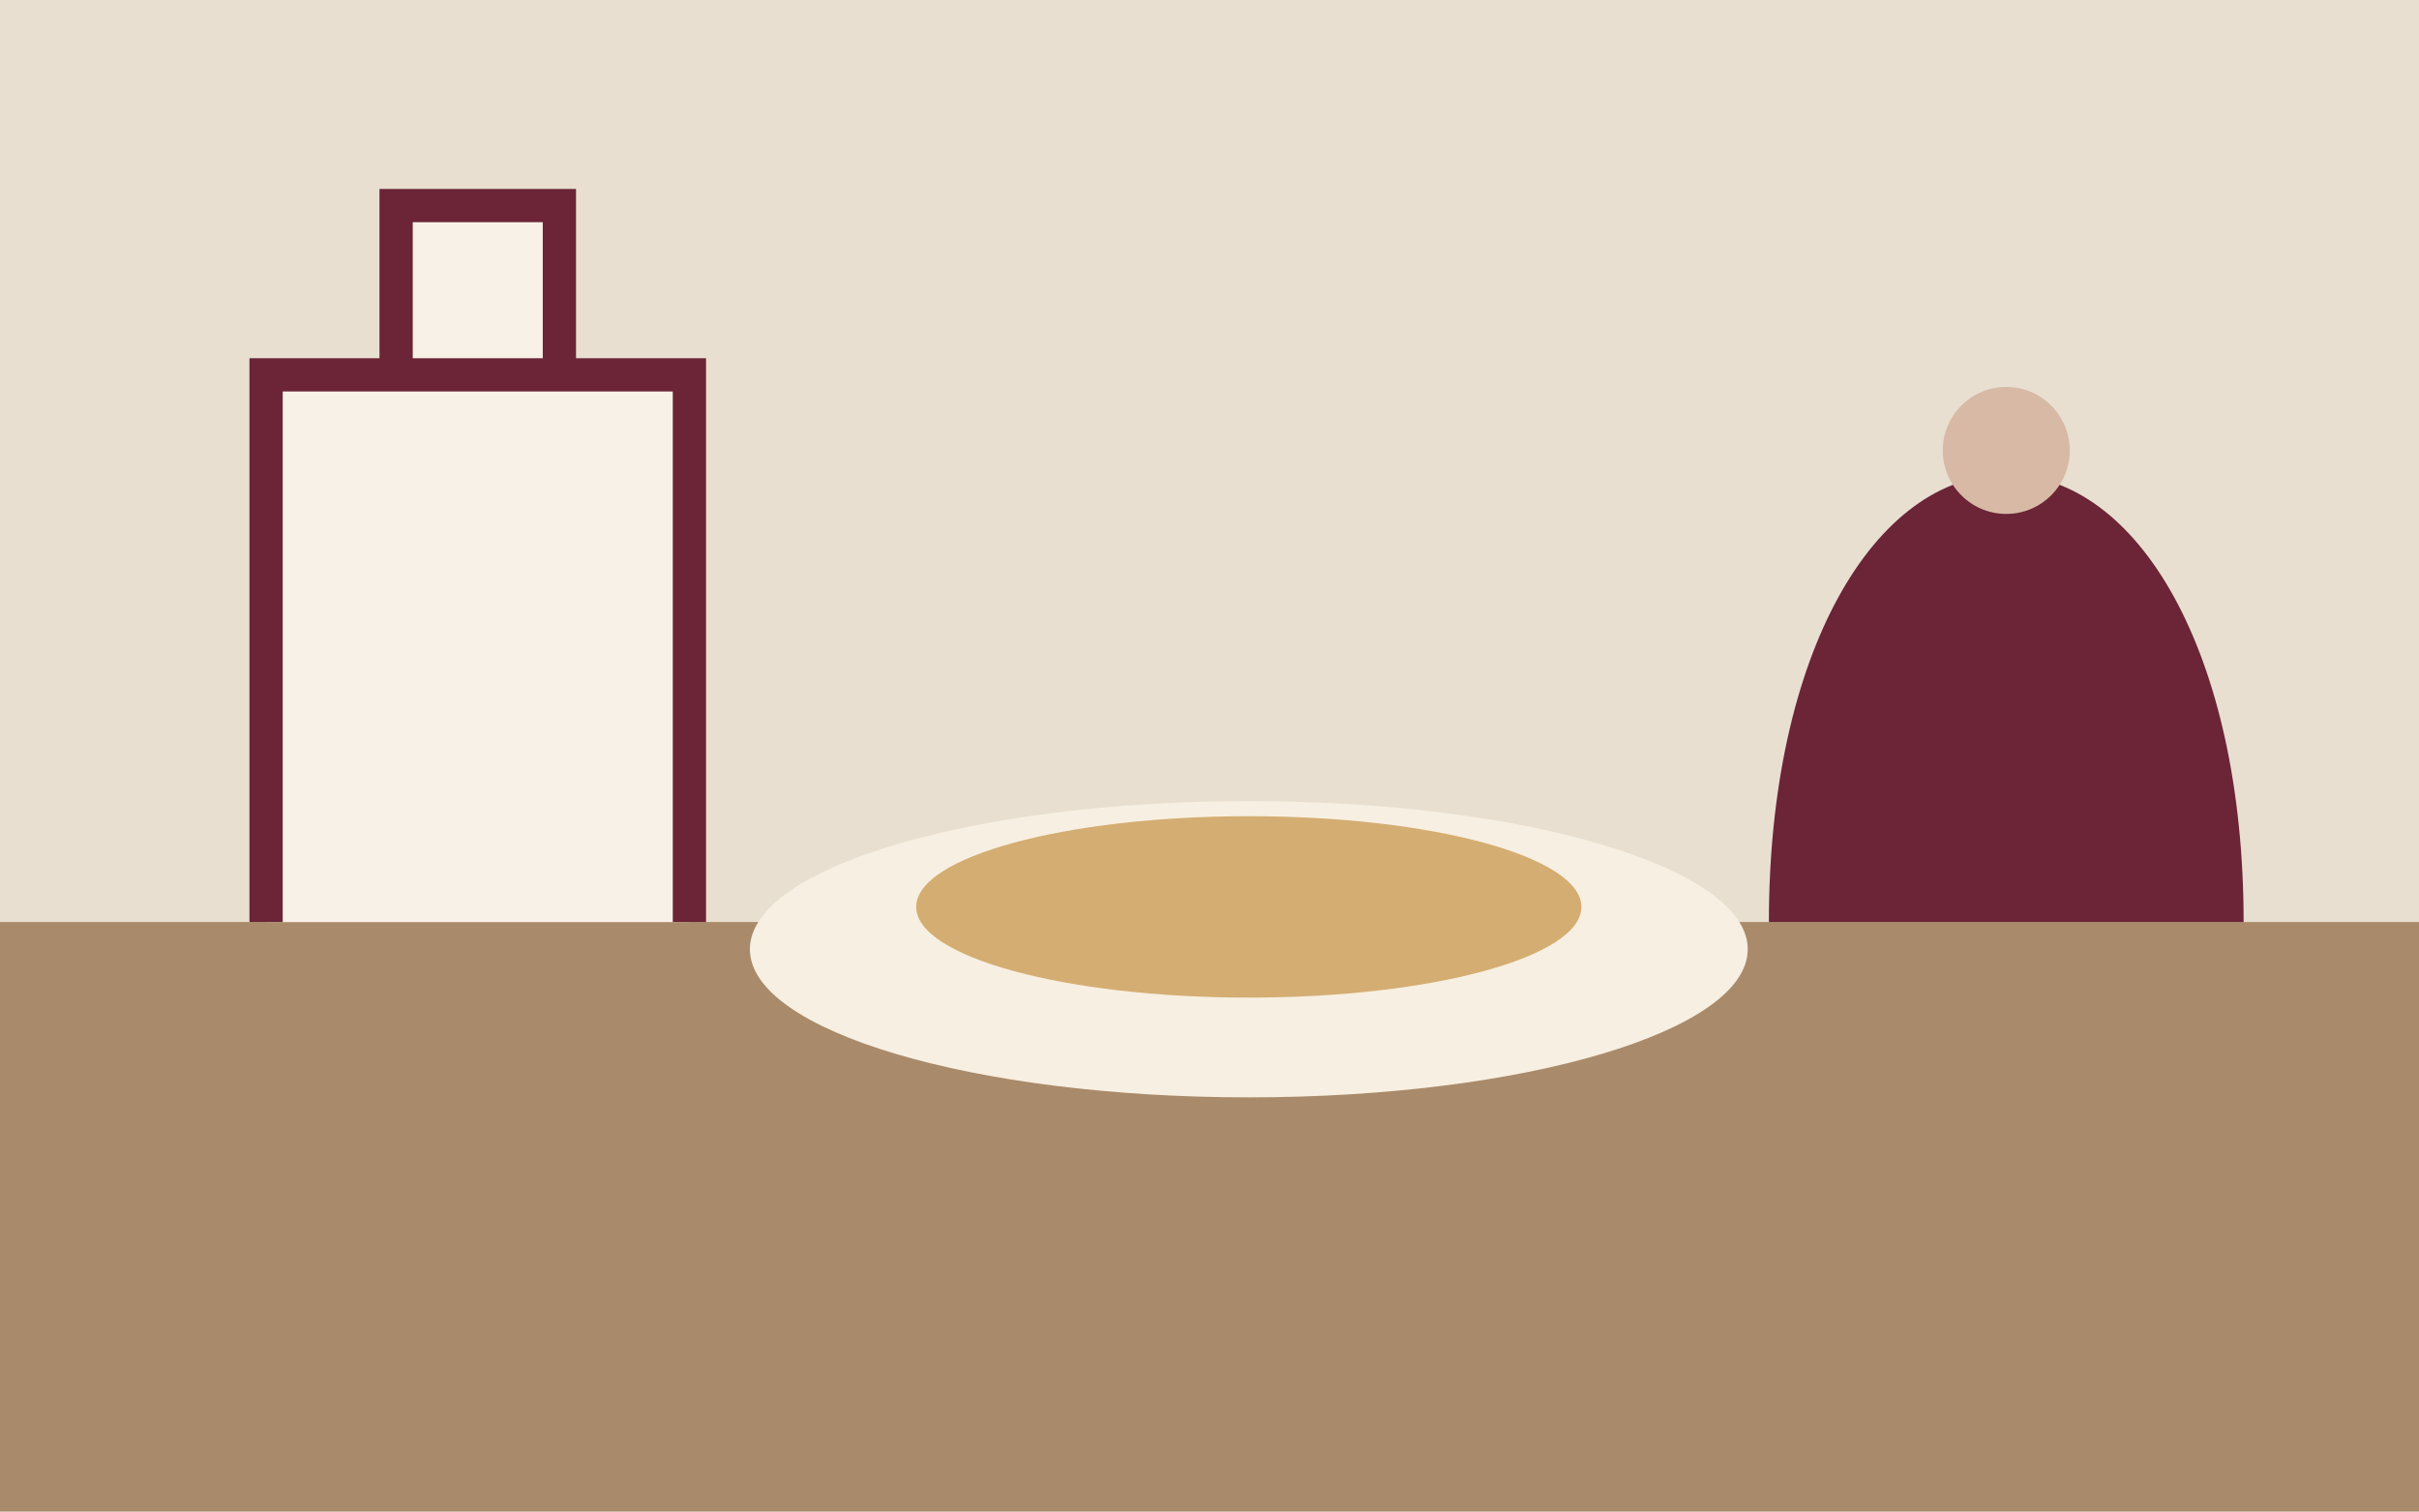
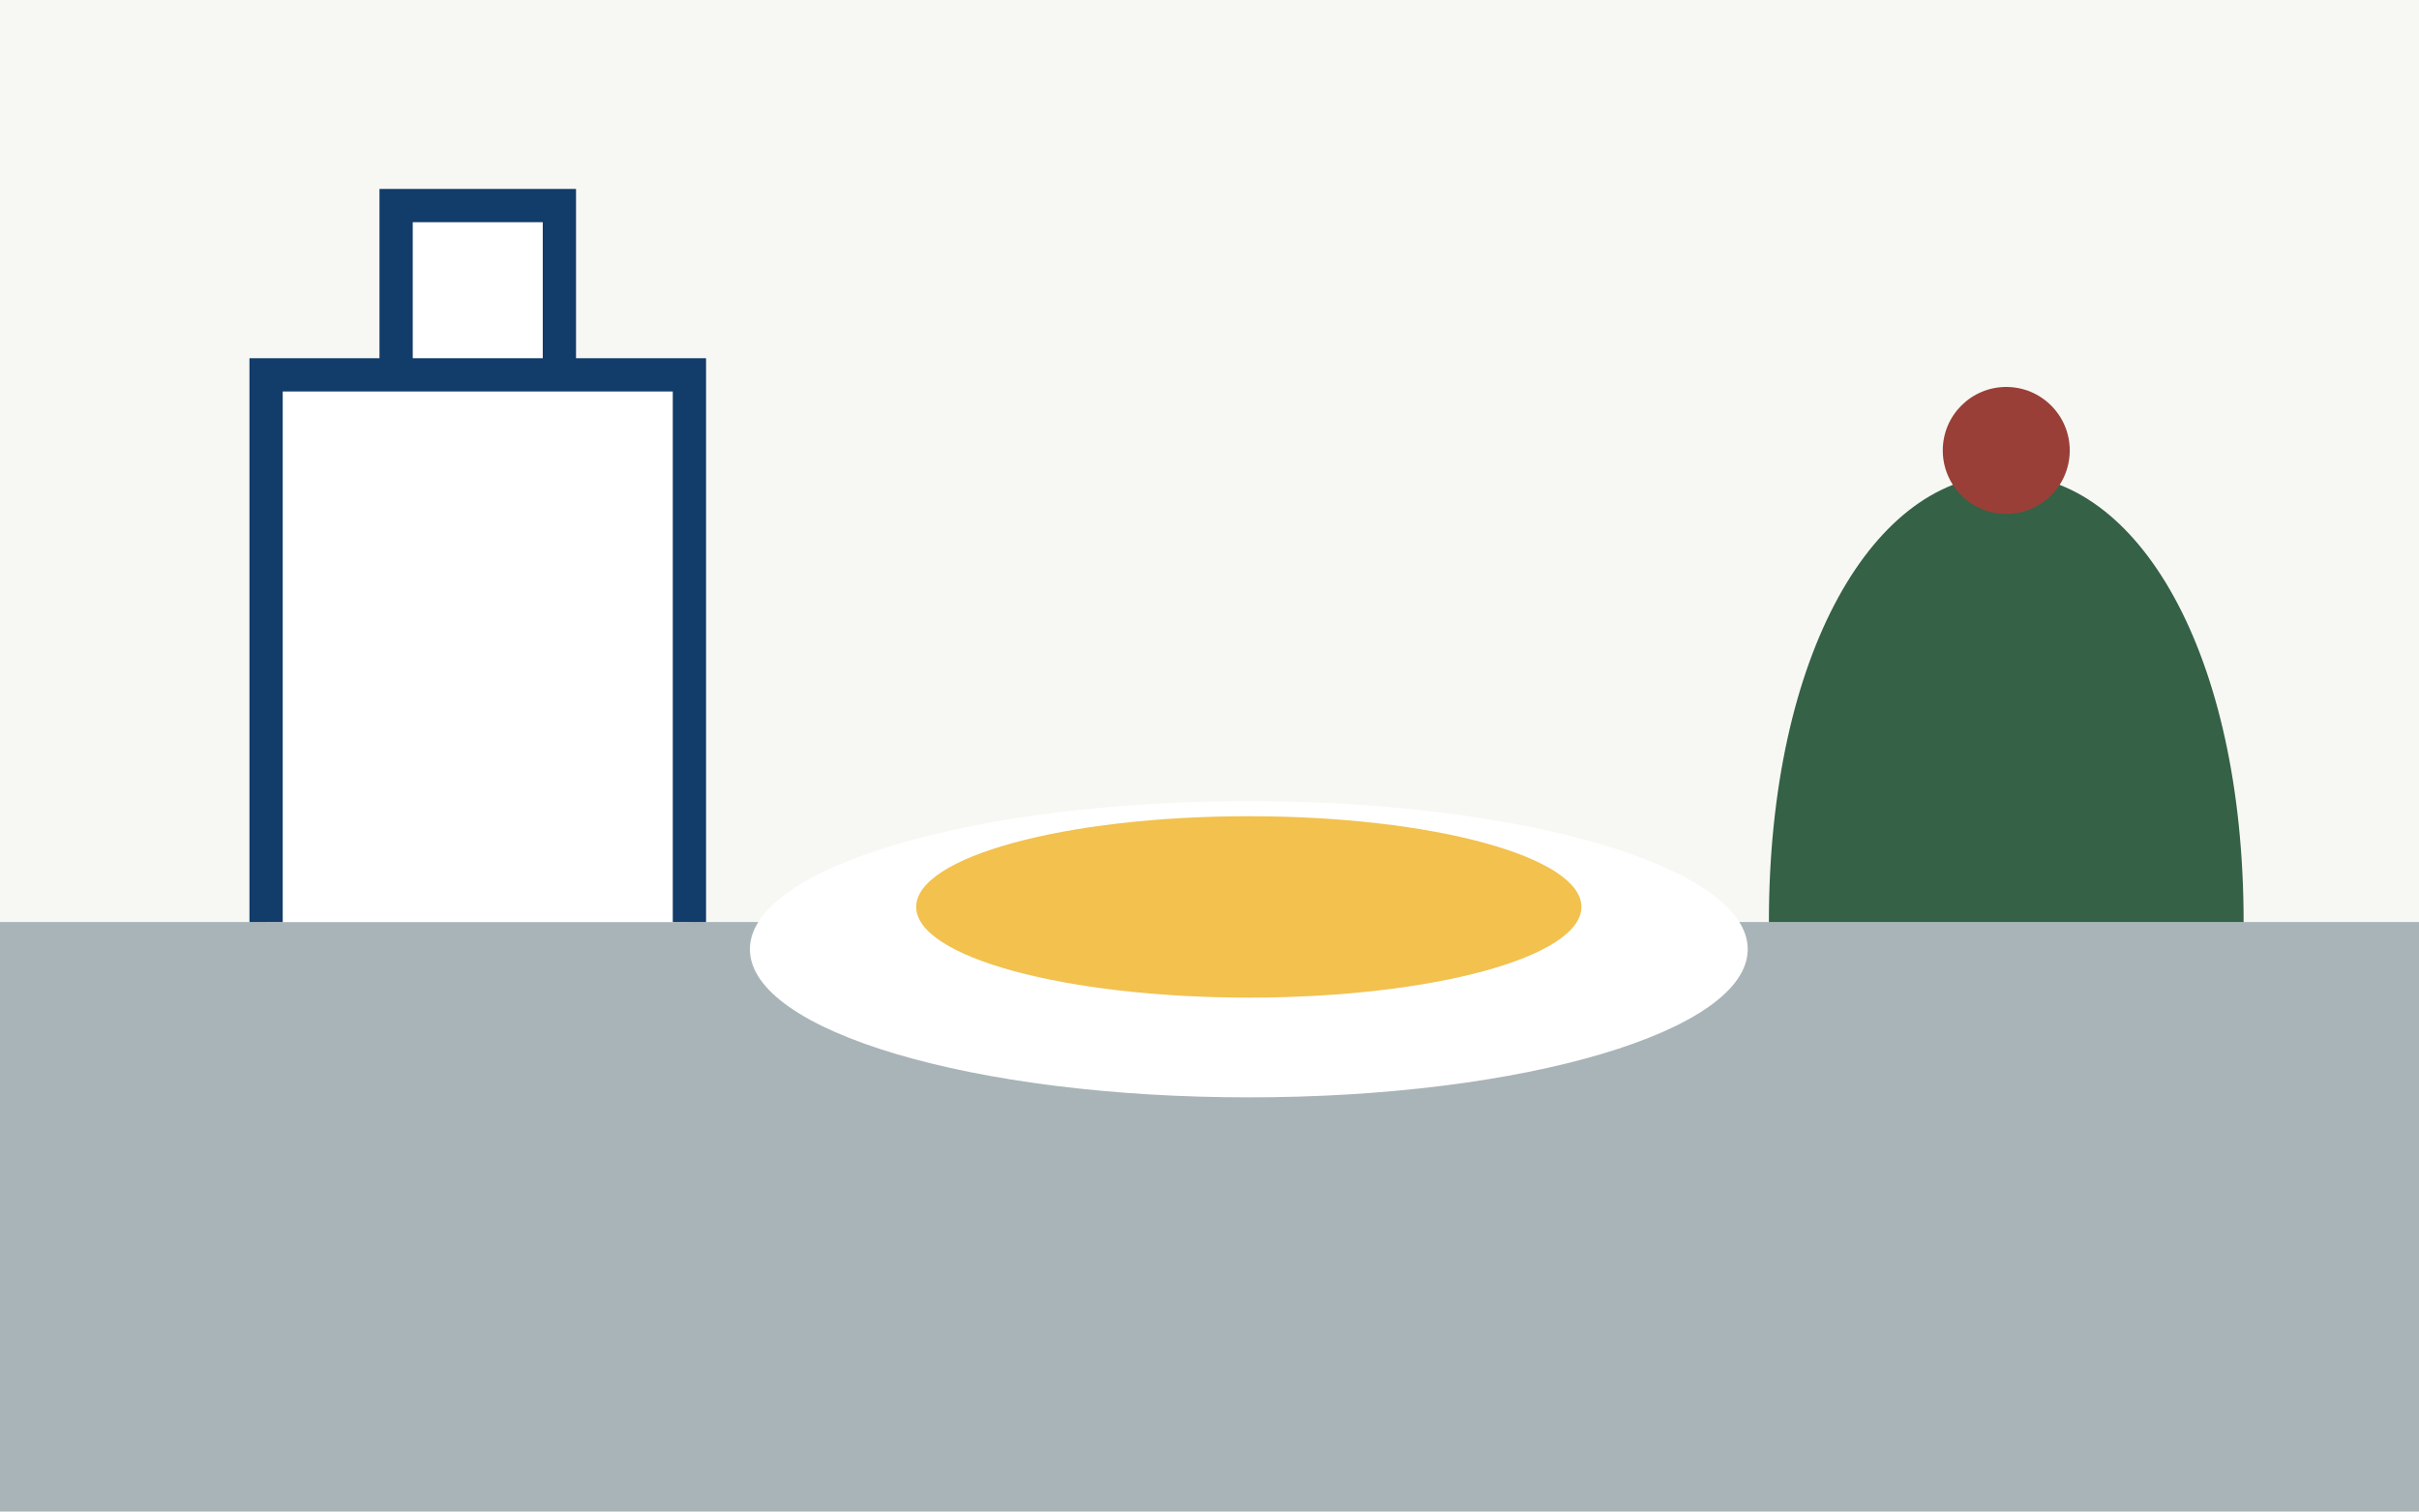
<svg xmlns="http://www.w3.org/2000/svg" width="1600" height="1000" viewBox="0 0 1600 1000" role="img" aria-labelledby="title desc">
-   <rect width="1600" height="1000" fill="#e8dfd0" />
-   <rect y="610" width="1600" height="390" fill="#a98a6a" />
-   <path d="M176 610V248h280v362M262 248V136h108v112" fill="#f8f1e7" stroke="#6b2537" stroke-width="22" />
-   <ellipse cx="826" cy="628" rx="330" ry="98" fill="#f7efe1" />
-   <ellipse cx="826" cy="600" rx="220" ry="60" fill="#d4ad72" />
-   <path d="M1170 610c0-178 70-296 157-296s157 118 157 296Z" fill="#6b2537" />
-   <circle cx="1327" cy="298" r="42" fill="#d7b9a6" />
+   <rect width="1600" height="1000" fill="#F7F8F4" />
+   <rect y="610" width="1600" height="390" fill="#A9B4B8" />
+   <path d="M176 610V248h280v362M262 248V136h108v112" fill="#FFFFFF" stroke="#123C69" stroke-width="22" />
+   <ellipse cx="826" cy="628" rx="330" ry="98" fill="#FFFFFF" />
+   <ellipse cx="826" cy="600" rx="220" ry="60" fill="#F2C14E" />
+   <path d="M1170 610c0-178 70-296 157-296s157 118 157 296Z" fill="#356146" />
+   <circle cx="1327" cy="298" r="42" fill="#9A3F38" />
</svg>
